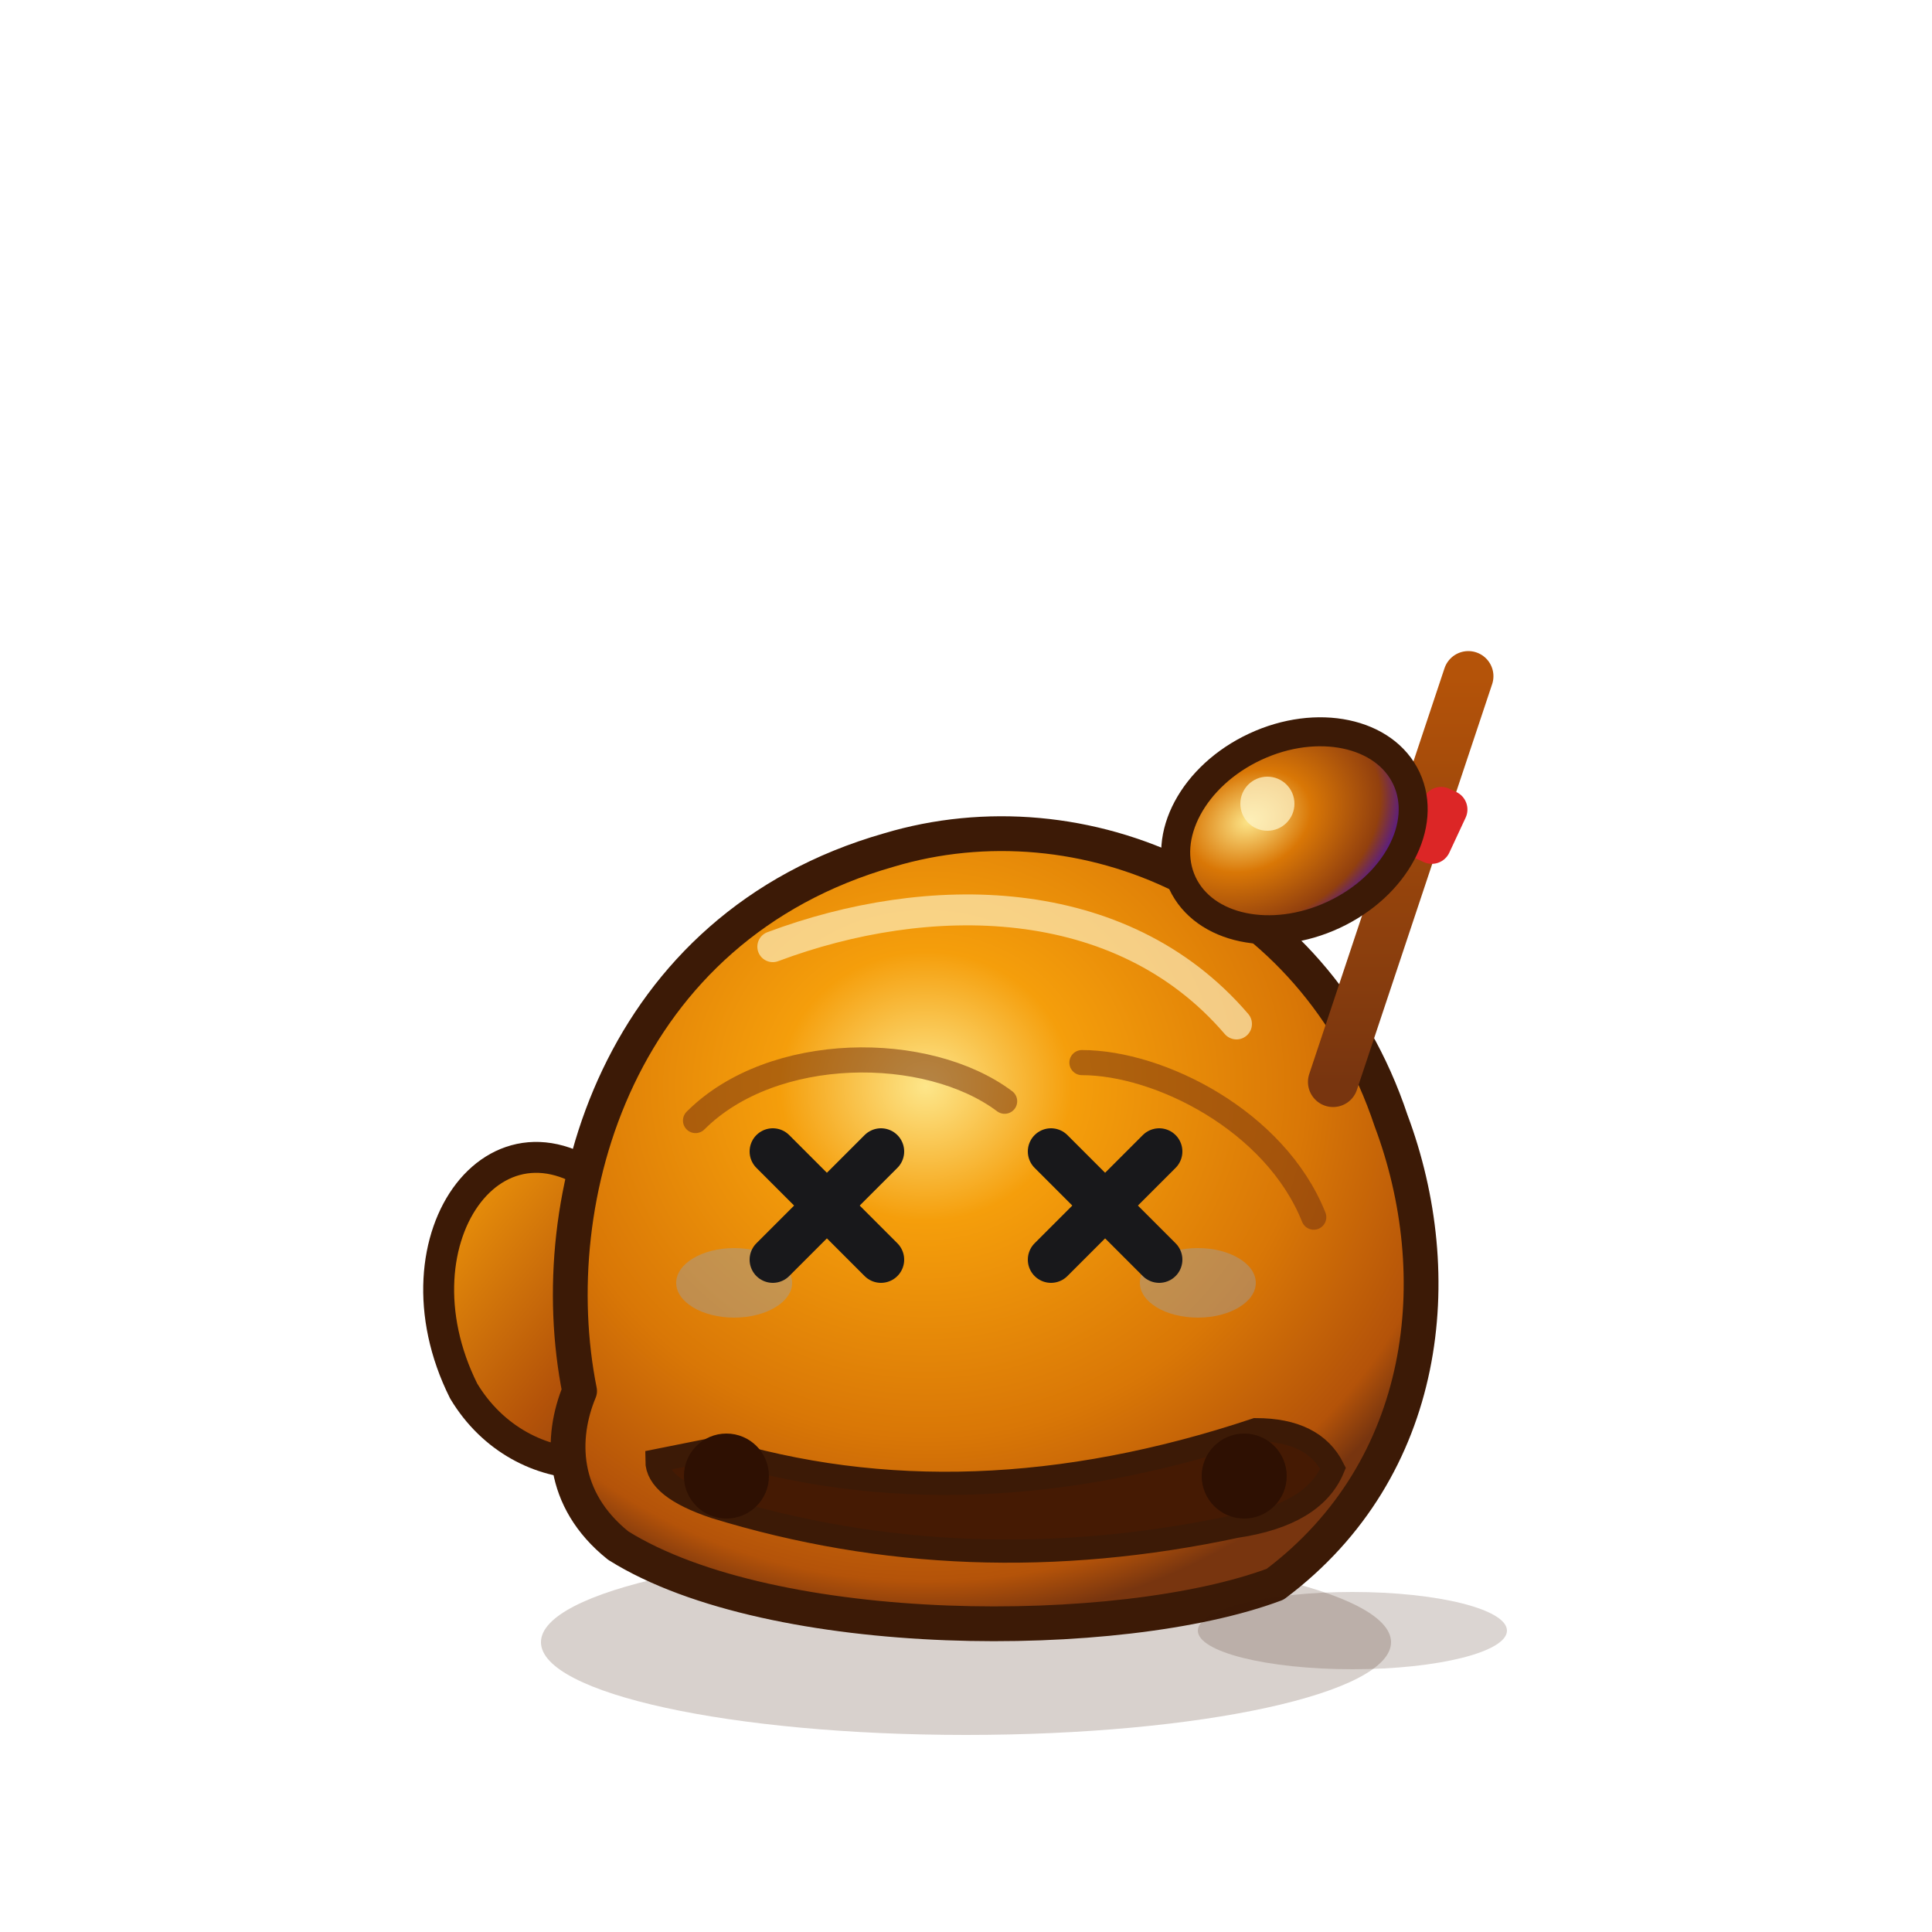
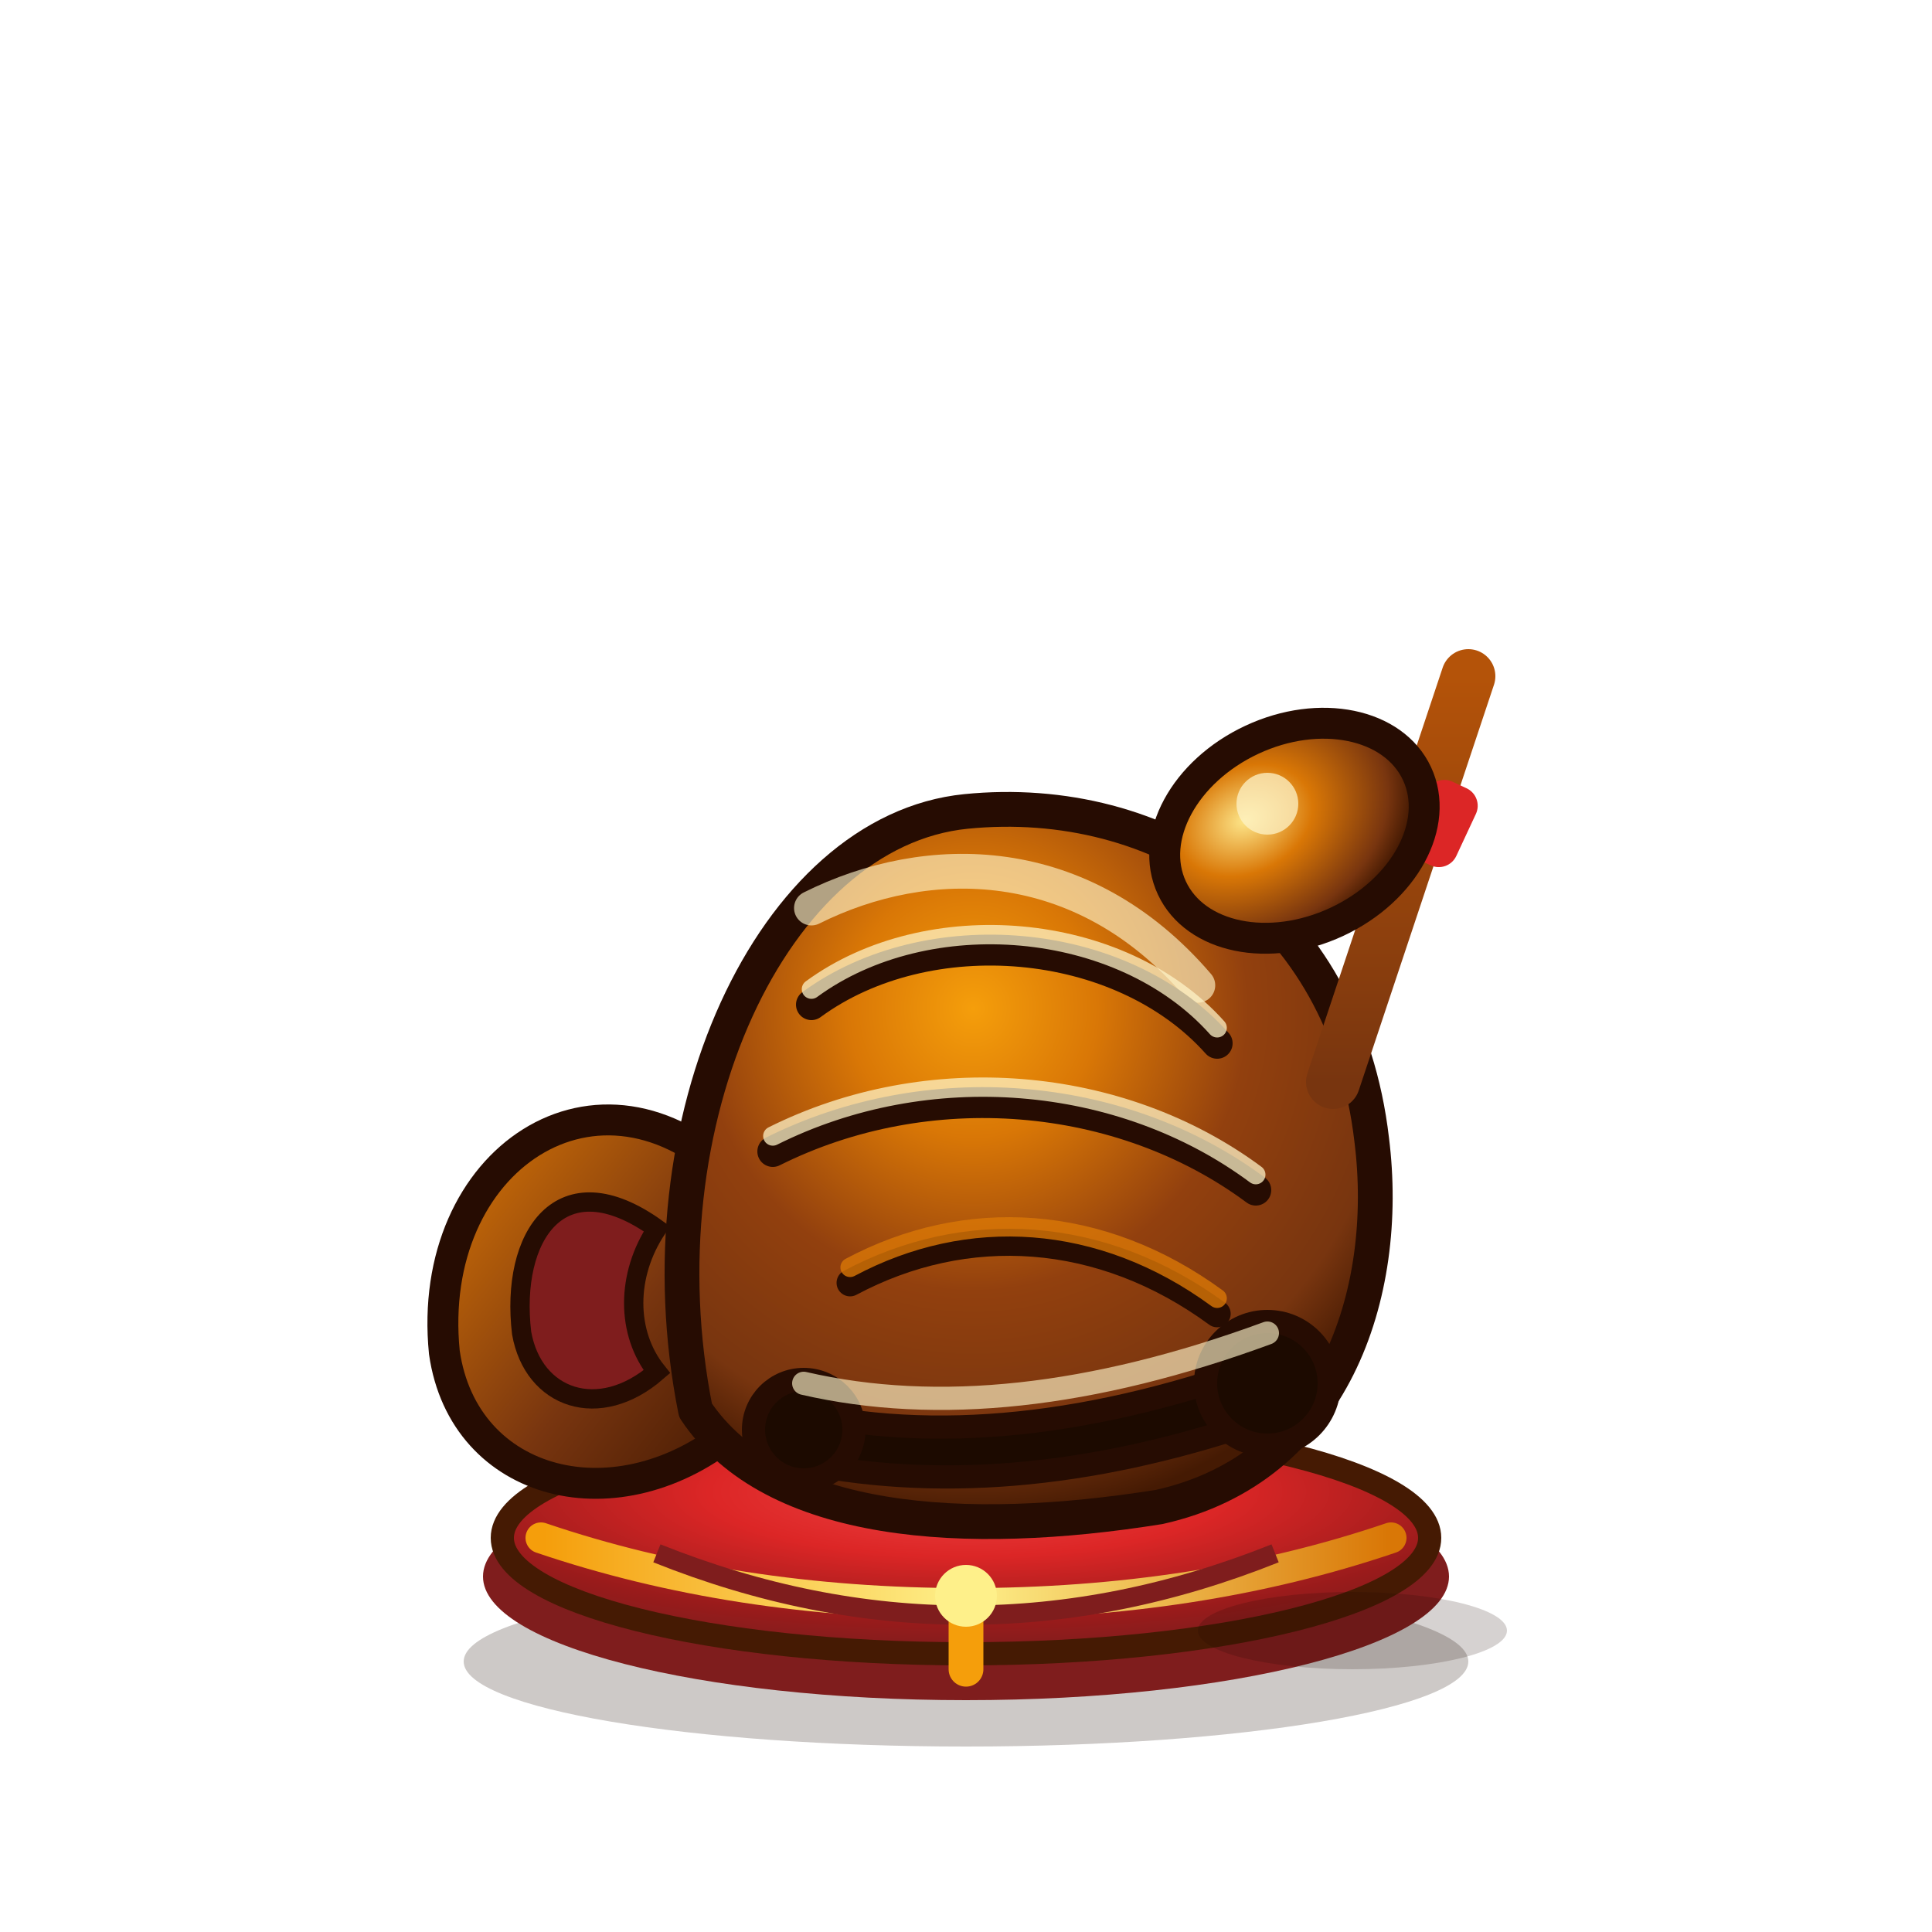
<svg xmlns="http://www.w3.org/2000/svg" viewBox="-25 -25 50 50">
  <defs>
-     <radialGradient id="fish-wood-grad" cx="42%" cy="32%" r="68%">
-       <stop offset="0%" stop-color="#FDE68A" />
-       <stop offset="25%" stop-color="#F59E0B" />
-       <stop offset="65%" stop-color="#D97706" />
-       <stop offset="92%" stop-color="#B45309" />
-       <stop offset="100%" stop-color="#78350F" />
+     <radialGradient id="fish-wood-grad" cx="42%" cy="28%" r="72%">
+       <stop offset="0%" stop-color="#F59E0B" />
+       <stop offset="25%" stop-color="#D97706" />
+       <stop offset="55%" stop-color="#92400E" />
+       <stop offset="85%" stop-color="#78350F" />
+       <stop offset="100%" stop-color="#451A03" />
    </radialGradient>
-     <linearGradient id="fish-tail-grad" x1="0" y1="0" x2="1" y2="1">
+     <linearGradient id="fish-handle-grad" x1="0" y1="0" x2="1" y2="1">
+       <stop offset="0%" stop-color="#D97706" />
+       <stop offset="60%" stop-color="#78350F" />
+       <stop offset="100%" stop-color="#451A03" />
+     </linearGradient>
+     <radialGradient id="cushion-silk-grad" cx="50%" cy="30%" r="70%">
+       <stop offset="0%" stop-color="#EF4444" />
+       <stop offset="40%" stop-color="#DC2626" />
+       <stop offset="80%" stop-color="#991B1B" />
+       <stop offset="100%" stop-color="#7F1D1D" />
+     </radialGradient>
+     <linearGradient id="gold-brocade-grad" x1="0" y1="0" x2="1" y2="0">
      <stop offset="0%" stop-color="#F59E0B" />
-       <stop offset="60%" stop-color="#B45309" />
-       <stop offset="100%" stop-color="#78350F" />
+       <stop offset="50%" stop-color="#FEF08A" />
+       <stop offset="100%" stop-color="#D97706" />
    </linearGradient>
    <radialGradient id="mallet-head-grad" cx="35%" cy="35%" r="65%">
      <stop offset="0%" stop-color="#FDE68A" />
      <stop offset="40%" stop-color="#D97706" />
-       <stop offset="85%" stop-color="#92400E" />
-       <stop offset="100%" stop-color="#581C87" />
+       <stop offset="85%" stop-color="#78350F" />
+       <stop offset="100%" stop-color="#451A03" />
    </radialGradient>
    <linearGradient id="mallet-handle-grad" x1="0" y1="0" x2="0" y2="1">
      <stop offset="0%" stop-color="#B45309" />
      <stop offset="100%" stop-color="#78350F" />
    </linearGradient>
  </defs>
  <style>
-     /* 委屈左右晃动 (1.8s 循环) */
+     /* 歪倒尴尬微晃动 (1.8s 循环) */
    @keyframes fish-wobble {
      0%, 100% {
        transform: rotate(0deg);
      }
      25% {
        transform: rotate(-4deg);
      }
      75% {
        transform: rotate(4deg);
-       }
-     }
- 
-     /* 叉叉眼晕眩微颤 */
-     @keyframes eyes-dizzy {
-       0%, 100% {
-         transform: rotate(0deg);
-       }
-       50% {
-         transform: rotate(15deg);
      }
    }

    /* 歪倒小木槌磕地微颤 */
    @keyframes mallet-dropped {
      0%, 100% {
        transform: translate(3px, 14px) rotate(82deg);
      }
      50% {
        transform: translate(3px, 13.5px) rotate(85deg);
      }
    }

    /* 头顶叹息小青烟升腾渐隐 */
    @keyframes smoke-puff {
      0%, 100% {
        transform: translateY(0px) scale(0.6);
        opacity: 0;
      }
      25% {
        opacity: 0.7;
      }
      75% {
        transform: translateY(-8px) scale(1.1);
        opacity: 0.5;
      }
      90%, 100% {
        transform: translateY(-13px) scale(1.3);
        opacity: 0;
      }
    }

    #fish-body-error {
-       transform-origin: 0px 17.5px;
+       transform-origin: 0px 14.5px;
      animation: fish-wobble 1.8s ease-in-out infinite;
-     }
- 
-     #eyes-cross-group {
-       transform-origin: 0px 6.2px;
-       animation: eyes-dizzy 1.8s ease-in-out infinite;
    }

    #mallet-error {
      transform-origin: 10px 16px;
      animation: mallet-dropped 1.8s ease-in-out infinite;
    }

    #smoke-group {
      animation: smoke-puff 1.8s ease-out infinite;
    }
  </style>
-   <g id="shadow-js">
-     <ellipse cx="0" cy="17.5" rx="11" ry="2.4" fill="rgba(60,26,6,0.2)" />
+   <g id="shadow-js" style="transform-origin: 0px 18px">
+     <ellipse cx="0" cy="18" rx="13" ry="2.2" fill="rgba(28,10,0,0.22)" />
+   </g>
+   <g id="cushion-base">
+     <ellipse cx="0" cy="15.8" rx="12.5" ry="3.2" fill="#7F1D1D" />
+     <ellipse cx="0" cy="14.8" rx="12" ry="3.0" fill="url(#cushion-silk-grad)" stroke="#451A03" stroke-width="0.6" />
+     <path d="M -11 14.8 Q -6 16.5 0 16.5 Q 6 16.5 11 14.8" fill="none" stroke="url(#gold-brocade-grad)" stroke-width="0.8" stroke-linecap="round" />
+     <path d="M -8 15.2 Q -4 16.8 0 16.8 Q 4 16.8 8 15.2" fill="none" stroke="#7F1D1D" stroke-width="0.5" />
+     <line x1="0" y1="16.5" x2="0" y2="18.2" stroke="#F59E0B" stroke-width="0.9" stroke-linecap="round" />
+     <circle cx="0" cy="16.3" r="0.8" fill="#FEF08A" />
  </g>
  <g id="body-js">
    <g id="fish-body-error">
-       <path id="fish-tail" d="M -9 6 C -12 3, -15 7, -13 11 C -11.5 13.5, -8 13.5, -7 11 C -8 9.5, -8 7.5, -9 6 Z" fill="url(#fish-tail-grad)" stroke="#3C1A06" stroke-width="0.8" stroke-linejoin="round" />
-       <path id="fish-shell" d="M -10 11 C -11 6, -9 -1, -2 -3 C 3 -4.5, 9 -2, 11 4 C 12.5 8, 12 13, 8 16 C 4 17.5, -5 17.5, -9 15 C -10.5 13.8, -10.5 12.2, -10 11 Z" fill="url(#fish-wood-grad)" stroke="#3C1A06" stroke-width="0.9" stroke-linejoin="round" />
-       <path d="M -5 -0.5 C -1 -2, 4 -2, 7 1.5" fill="none" stroke="#FEF3C7" stroke-width="0.8" stroke-linecap="round" opacity="0.65" />
-       <g id="carved-lines" opacity="0.55">
-         <path d="M -7 4 C -5 2, -1 2, 1 3.5" fill="none" stroke="#78350F" stroke-width="0.65" stroke-linecap="round" />
-         <path d="M 3 2.5 C 5 2.5, 8 4, 9 6.5" fill="none" stroke="#78350F" stroke-width="0.65" stroke-linecap="round" />
+       <g id="fish-handle">
+         <path d="M -6 5.5 C -9.5 2, -14 5, -13.5 10 C -13 13.5, -9 14.5, -6 12 C -7.5 10.5, -7.5 8, -6 5.5 Z" fill="url(#fish-handle-grad)" stroke="#260C02" stroke-width="0.8" stroke-linejoin="round" />
+         <path d="M -8 6.8 C -10.5 5, -11.8 7, -11.5 9.5 C -11.2 11.2, -9.5 11.8, -8 10.5 C -8.8 9.5, -8.8 8, -8 6.8 Z" fill="#7F1D1D" stroke="#260C02" stroke-width="0.5" />
      </g>
-       <g id="fish-slit">
-         <path d="M -6.5 12.5 Q 0 14.5 7.5 12 Q 9 12 9.5 13 Q 9 14.2 7 14.5 Q 0 16 -6.5 14 Q -8 13.5 -8 12.8 Z" fill="#451A03" stroke="#3C1A06" stroke-width="0.6" />
-         <circle cx="-6.2" cy="13.2" r="1.1" fill="#2E1002" />
-         <circle cx="7.2" cy="13.2" r="1.1" fill="#2E1002" />
+       <path id="fish-main-dome" d="M -7 11.5 C -8.5 4, -5 -3.5, 0 -4 C 5 -4.5, 9.8 -1.5, 10.5 4.5 C 11 8.5, 9.5 13, 5 14 C 0 14.8, -5 14.5, -7 11.5 Z" fill="url(#fish-wood-grad)" stroke="#260C02" stroke-width="0.9" stroke-linejoin="round" />
+       <path d="M -4 -1.5 C -1 -3, 3 -3, 6 0.5" fill="none" stroke="#FEF3C7" stroke-width="0.9" stroke-linecap="round" opacity="0.65" />
+       <g id="carved-motifs">
+         <path d="M -4 1 C -1 -1.2, 4 -0.8, 6.5 2" fill="none" stroke="#260C02" stroke-width="0.8" stroke-linecap="round" />
+         <path d="M -4 0.6 C -1 -1.6, 4 -1.2, 6.5 1.6" fill="none" stroke="#FEF3C7" stroke-width="0.5" stroke-linecap="round" opacity="0.75" />
+         <path d="M -5 4.8 C -1 2.8, 4 3.2, 7.5 5.8" fill="none" stroke="#260C02" stroke-width="0.8" stroke-linecap="round" />
+         <path d="M -5 4.4 C -1 2.4, 4 2.8, 7.5 5.4" fill="none" stroke="#FEF3C7" stroke-width="0.5" stroke-linecap="round" opacity="0.75" />
+         <path d="M -3 8.2 C 0 6.6, 3.5 6.8, 6.5 9" fill="none" stroke="#260C02" stroke-width="0.7" stroke-linecap="round" />
+         <path d="M -3 7.8 C 0 6.2, 3.5 6.4, 6.5 8.6" fill="none" stroke="#D97706" stroke-width="0.5" stroke-linecap="round" opacity="0.8" />
      </g>
-       <g id="blush">
-         <ellipse cx="-6" cy="8.2" rx="1.5" ry="0.9" fill="rgba(148,163,184,0.4)" />
-         <ellipse cx="6" cy="8.2" rx="1.5" ry="0.9" fill="rgba(148,163,184,0.4)" />
-       </g>
-       <g id="eyes-js">
-         <g id="eyes-cross-group">
-           <g id="eye-cross-left">
-             <line x1="-5.0" y1="4.8" x2="-2.2" y2="7.6" stroke="#18181B" stroke-width="1.2" stroke-linecap="round" />
-             <line x1="-2.2" y1="4.8" x2="-5.0" y2="7.6" stroke="#18181B" stroke-width="1.2" stroke-linecap="round" />
-           </g>
-           <g id="eye-cross-right">
-             <line x1="2.2" y1="4.8" x2="5.0" y2="7.6" stroke="#18181B" stroke-width="1.2" stroke-linecap="round" />
-             <line x1="5.0" y1="4.8" x2="2.2" y2="7.6" stroke="#18181B" stroke-width="1.2" stroke-linecap="round" />
-           </g>
-         </g>
+       <g id="sound-slit">
+         <path d="M -4.5 11.5 Q 1 12.8 8 10.2 Q 8.8 10.8 7.5 11.8 Q 1 14 -4.5 12.8 Z" fill="#1C0A00" stroke="#260C02" stroke-width="0.6" />
+         <circle cx="-4.2" cy="12.0" r="1.3" fill="#1C0A00" stroke="#260C02" stroke-width="0.6" />
+         <circle cx="7.8" cy="10.8" r="1.6" fill="#1C0A00" stroke="#260C02" stroke-width="0.6" />
+         <path d="M -4.2 10.8 Q 1 12.0 7.8 9.5" fill="none" stroke="#FEF3C7" stroke-width="0.6" stroke-linecap="round" opacity="0.65" />
      </g>
    </g>
  </g>
  <g id="mallet-js">
    <g id="mallet-error">
-       <ellipse cx="10" cy="17.2" rx="4.0" ry="1.0" fill="rgba(60,26,6,0.18)" />
-       <path d="M 9.5 3 L 13 -7.5" stroke="url(#mallet-handle-grad)" stroke-width="1.3" stroke-linecap="round" />
-       <rect x="11.2" y="-4" width="2" height="1.2" rx="0.5" fill="#DC2626" transform="rotate(-65 12 -3.5)" />
-       <ellipse cx="8.5" cy="-3.5" rx="3.2" ry="2.4" fill="url(#mallet-head-grad)" stroke="#3C1A06" stroke-width="0.75" transform="rotate(-25 8.5 -3.5)" />
-       <circle cx="7.8" cy="-4.2" r="0.7" fill="#FEF3C7" opacity="0.75" />
+       <ellipse cx="10" cy="17.2" rx="4.0" ry="1.0" fill="rgba(28,10,0,0.18)" />
+       <path d="M 9.5 3 L 13 -7.5" stroke="url(#mallet-handle-grad)" stroke-width="1.4" stroke-linecap="round" />
+       <rect x="11.2" y="-4" width="2.2" height="1.4" rx="0.5" fill="#DC2626" transform="rotate(-65 12 -3.5)" />
+       <ellipse cx="8.5" cy="-3.5" rx="3.5" ry="2.6" fill="url(#mallet-head-grad)" stroke="#260C02" stroke-width="0.8" transform="rotate(-25 8.5 -3.5)" />
+       <circle cx="7.8" cy="-4.2" r="0.8" fill="#FEF3C7" opacity="0.75" />
    </g>
  </g>
  <g id="effects-js">
    <g id="smoke-group" opacity="0">
      <path d="M 0 -2 Q -3 -5 0 -8 Q 3 -11 0 -14" fill="none" stroke="#94A3B8" stroke-width="0.8" stroke-linecap="round" />
      <circle cx="0.5" cy="-15.5" r="0.8" fill="#CBD5E1" />
    </g>
  </g>
</svg>
